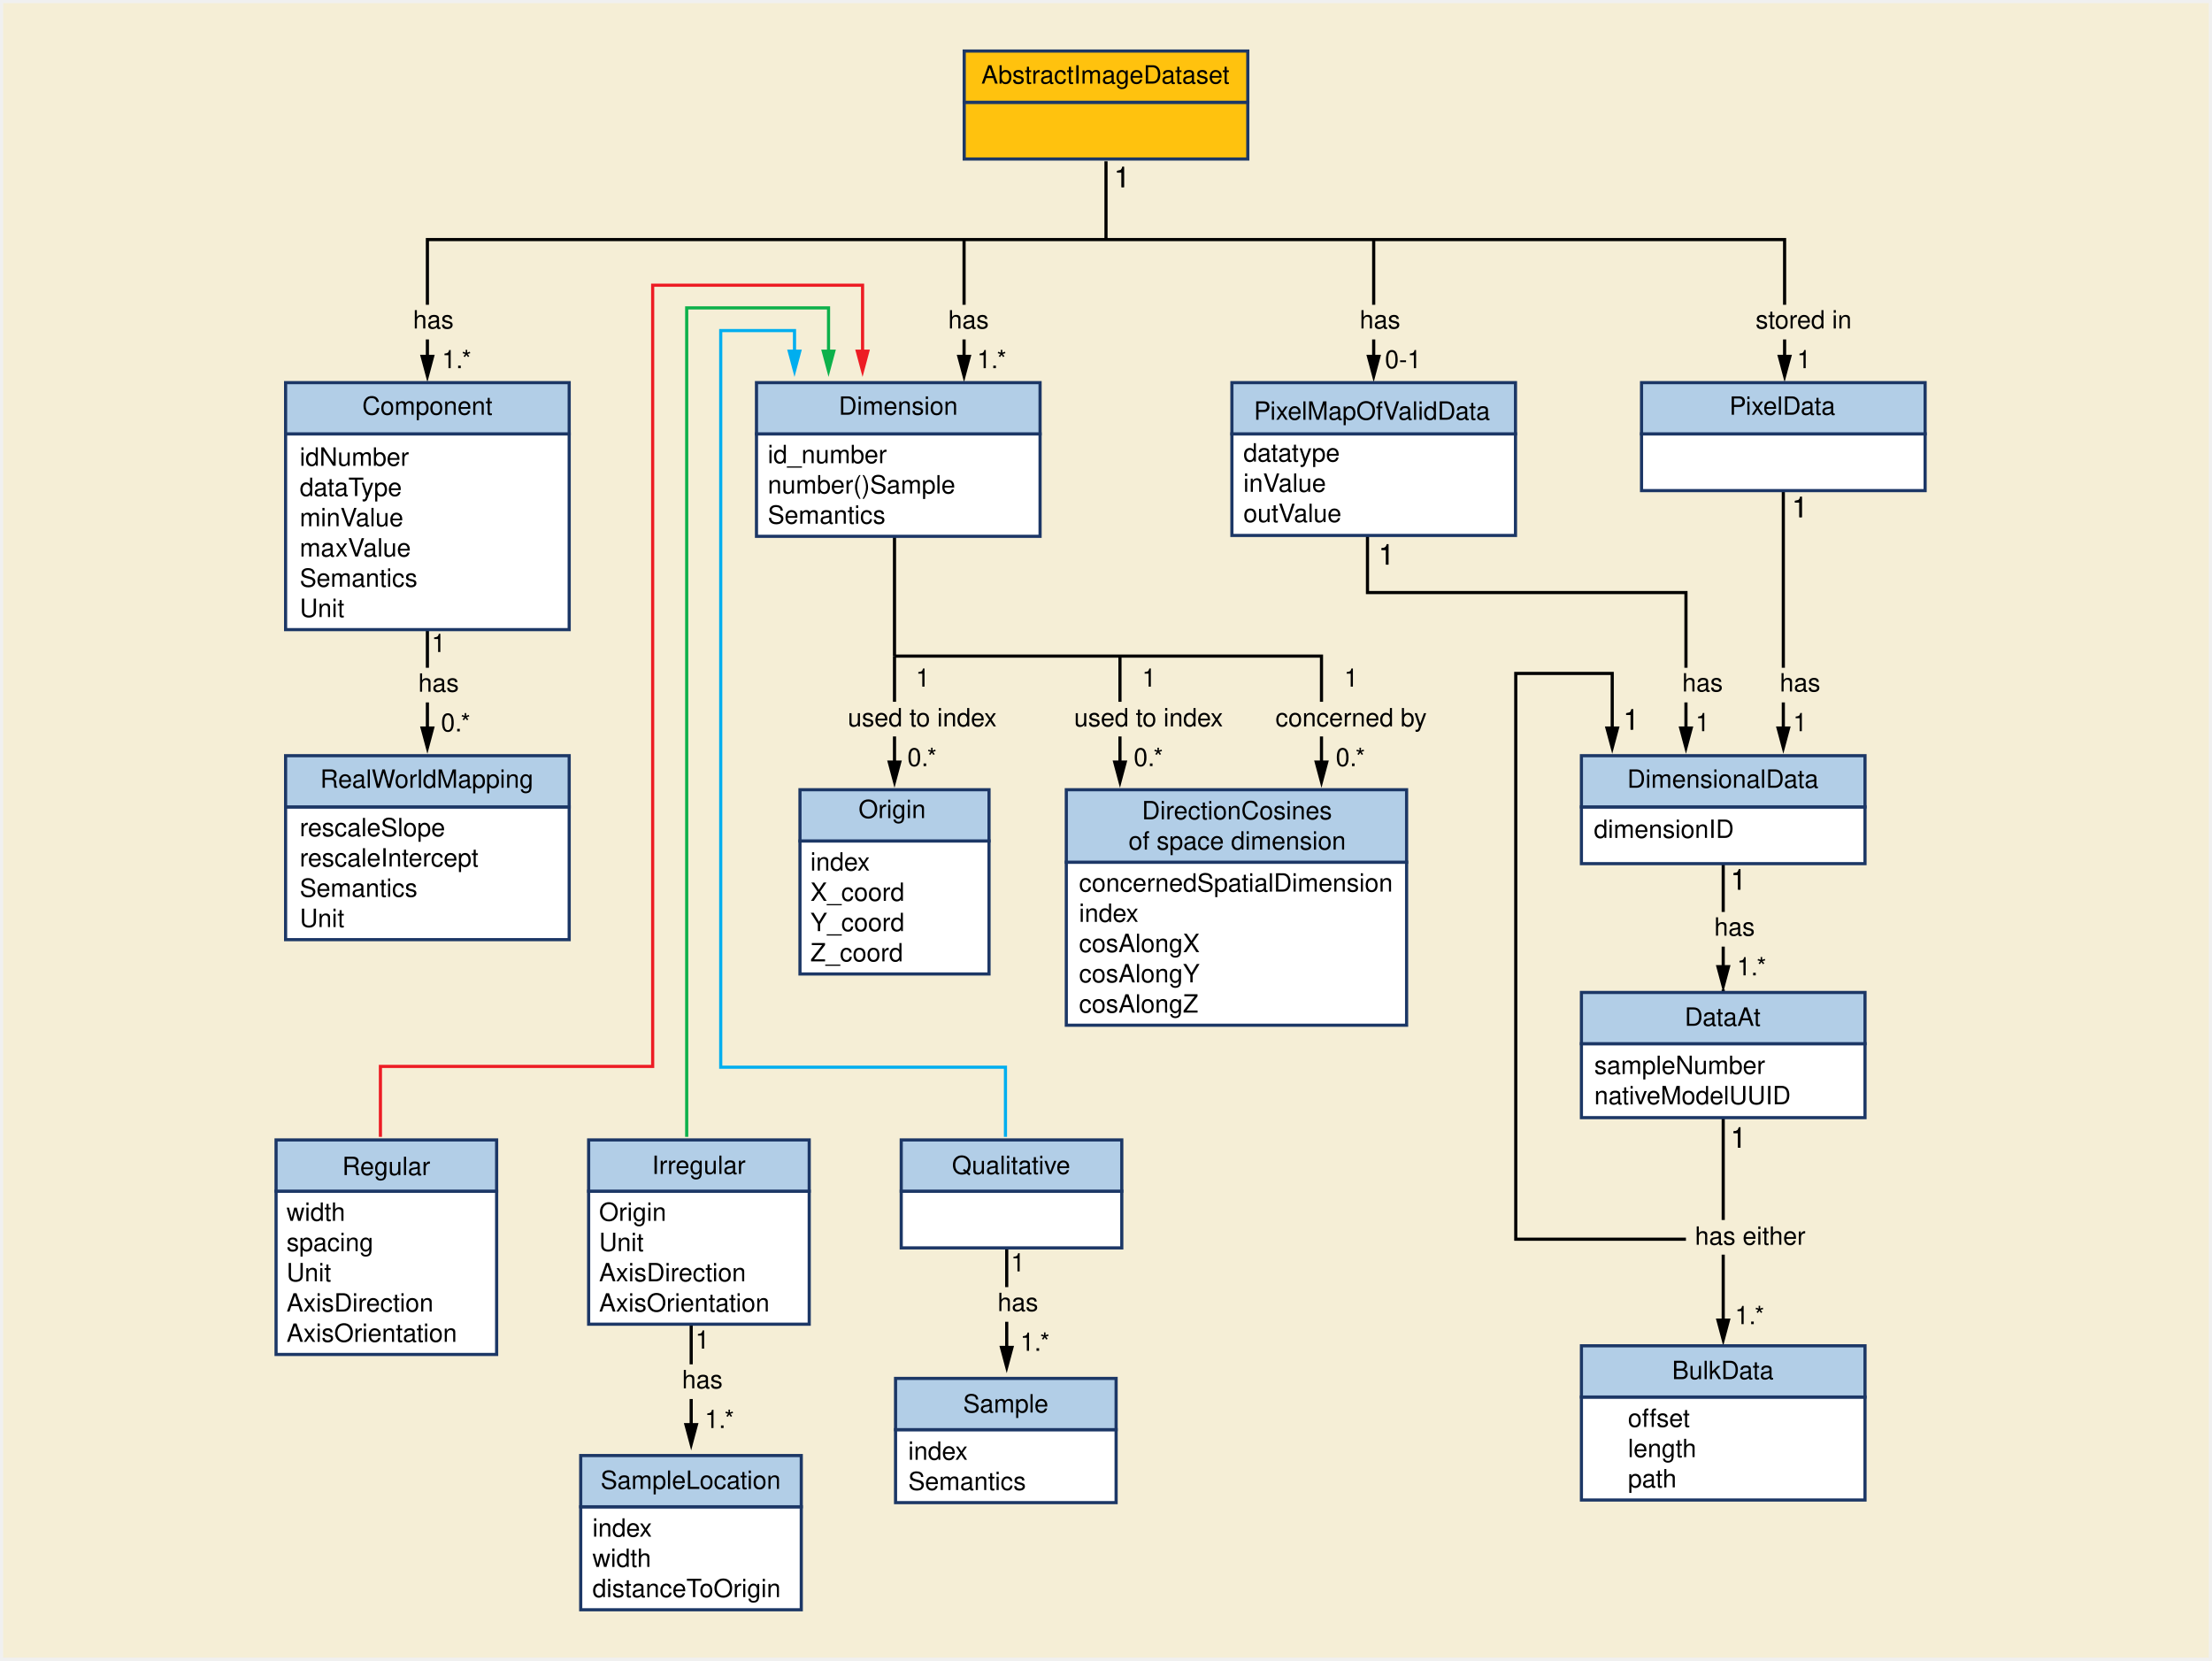
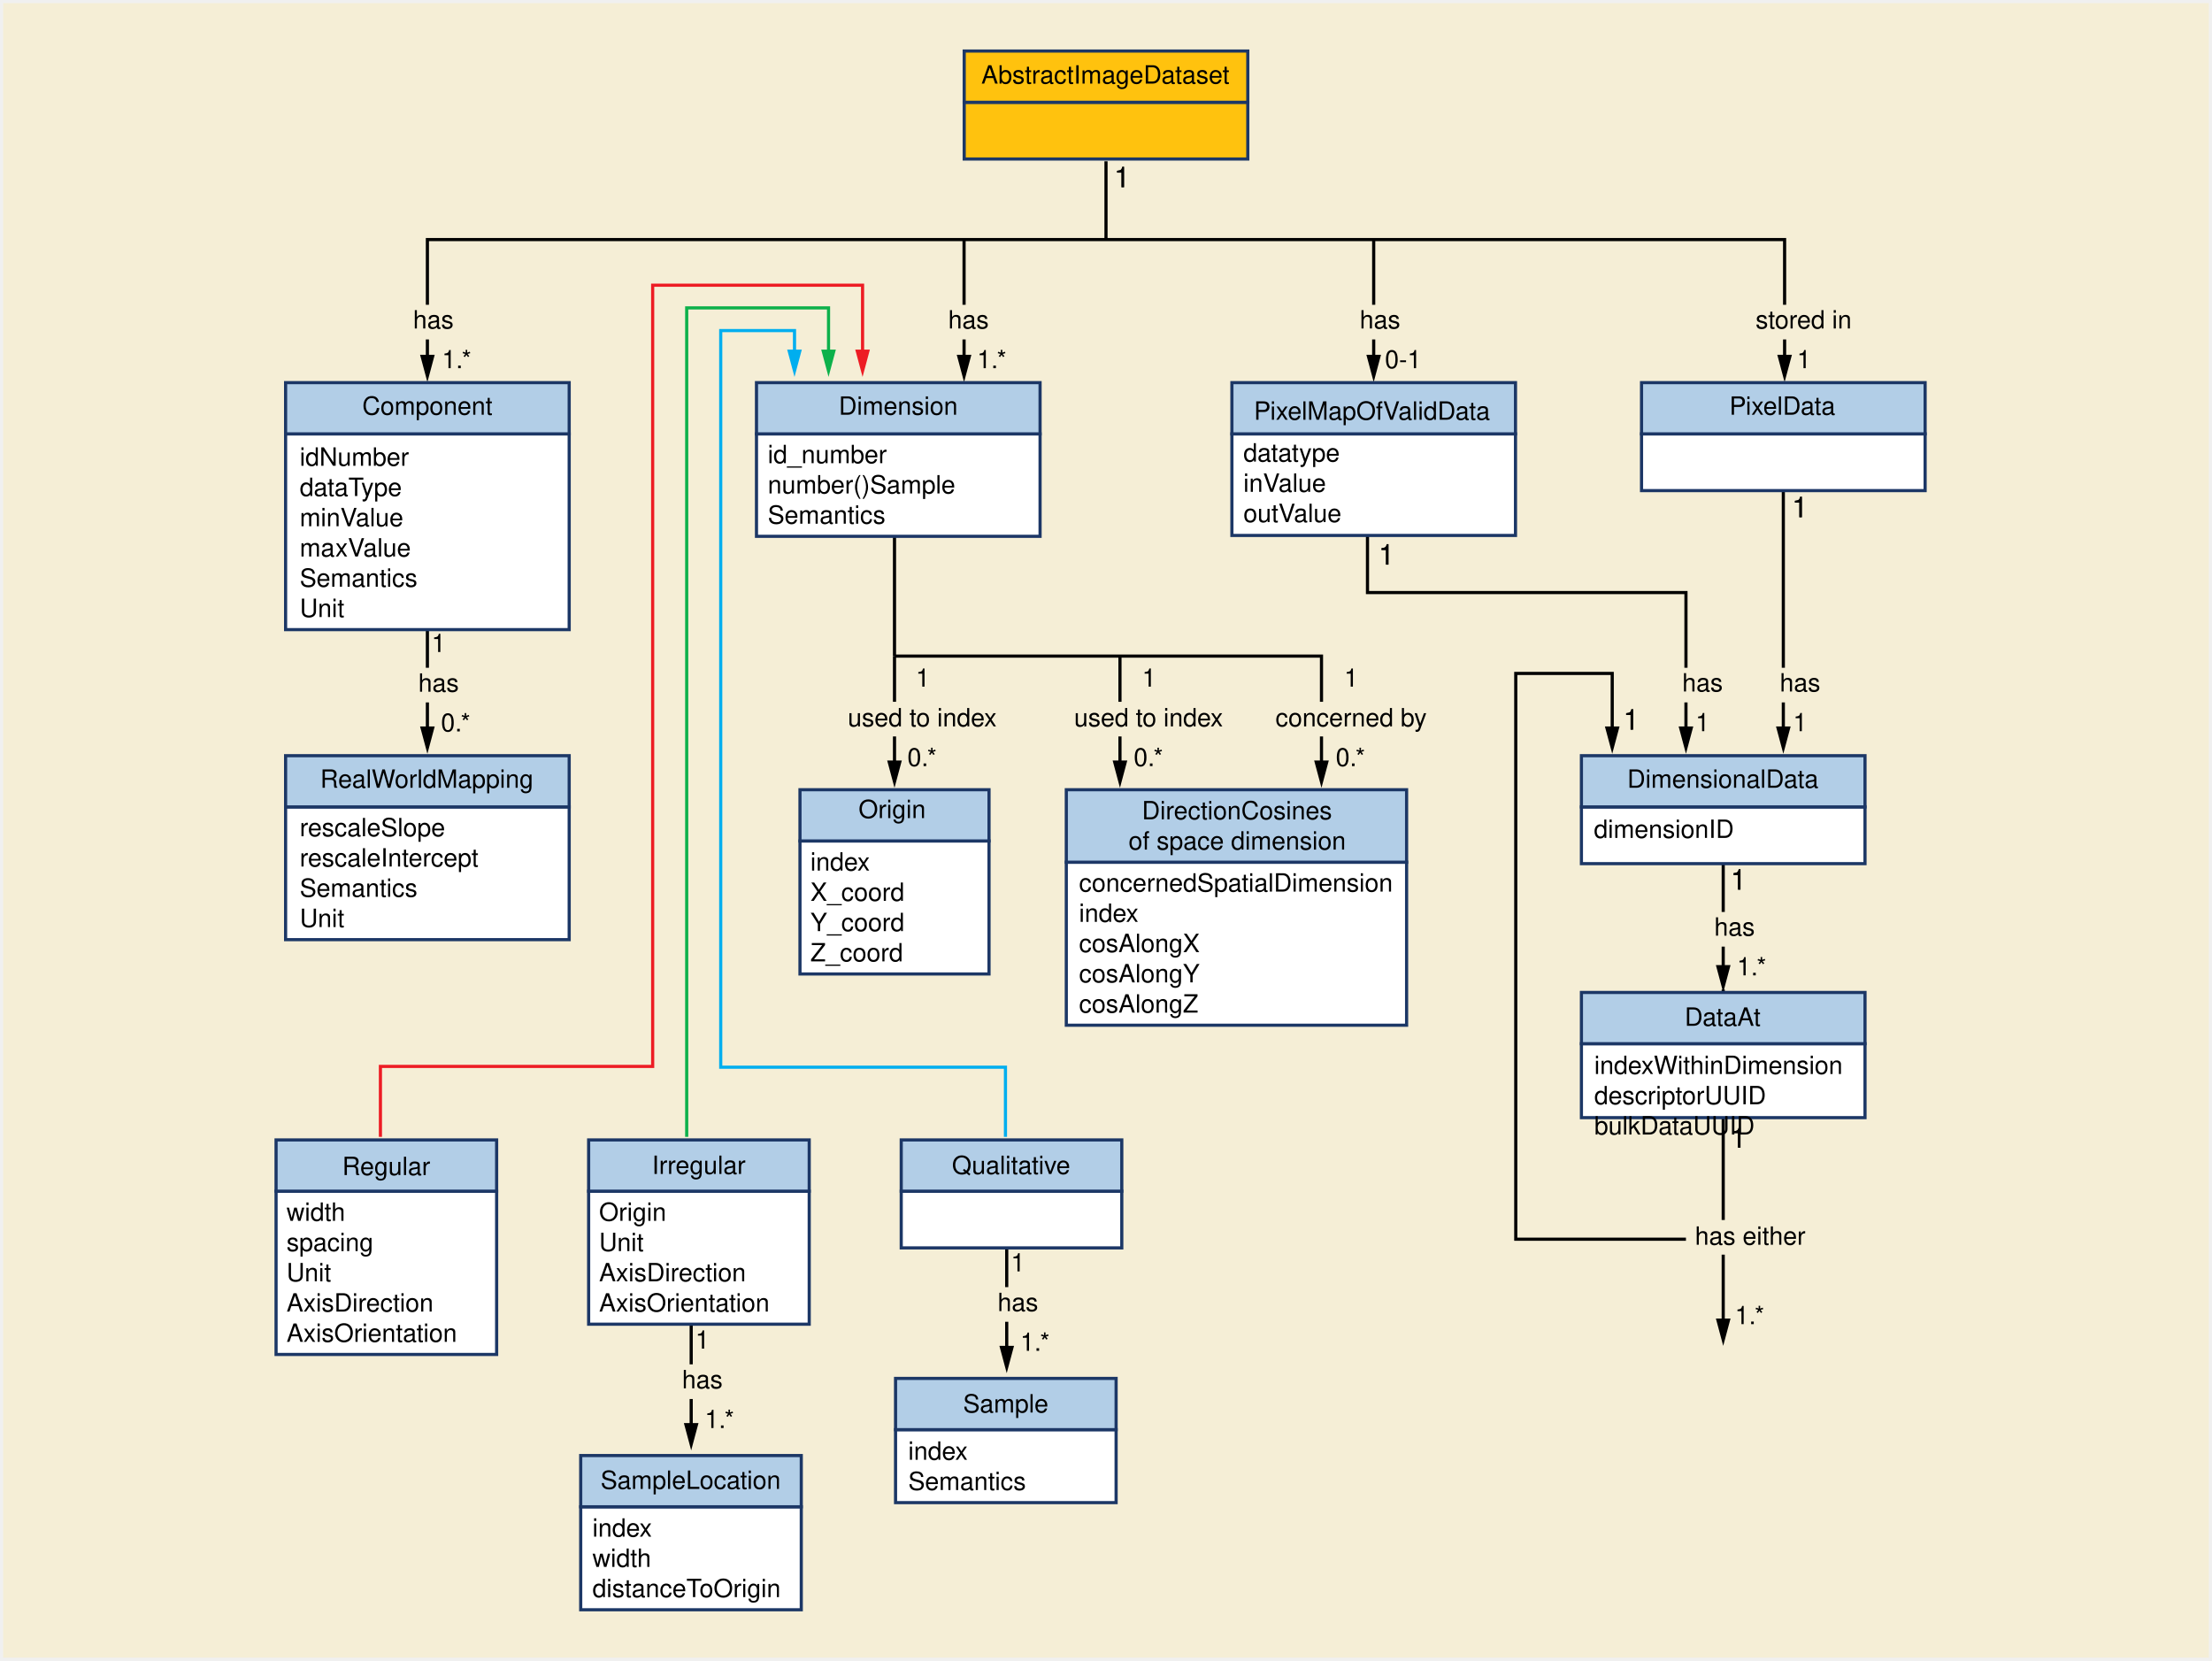
<svg xmlns="http://www.w3.org/2000/svg" version="1.1" id="Layer_1" x="0px" y="0px" width="702px" height="527px" viewBox="0 0 702 527" enable-background="new 0 0 702 527" xml:space="preserve">
  <defs>
    <style type="text/css">
	text {
	  font-family: Helvetica, Verdana, ArialUnicodeMS, san-serif
	}
	</style>
  </defs>
  <g>
   </g>
  <g>
    <rect x="1" y="1" fill="#F5EED6" width="700" height="525" />
    <g>
      <line fill="none" stroke="#000000" x1="351" y1="51.179" x2="351" y2="76.02" />
      <g>
        <g>
          <line fill="none" stroke="#000000" x1="135.637" y1="199.549" x2="135.637" y2="232.106" />
          <g>
            <polygon points="133.312,230.521 135.637,239.193 137.961,230.521      " />
          </g>
        </g>
      </g>
      <g>
        <g>
          <polyline fill="none" stroke="#000000" points="566.362,114.166 566.362,76.02 135.637,76.02 135.637,114.166     " />
          <g>
            <polygon points="568.687,112.58 566.362,121.253 564.038,112.58      " />
          </g>
          <g>
            <polygon points="133.312,112.58 135.637,121.253 137.961,112.58      " />
          </g>
        </g>
      </g>
      <g>
        <g>
          <line fill="none" stroke="#000000" x1="305.956" y1="76.02" x2="305.956" y2="114.164" />
          <g>
            <polygon points="303.632,112.578 305.956,121.251 308.28,112.578      " />
          </g>
        </g>
      </g>
      <g>
        <g>
          <line fill="none" stroke="#000000" x1="435.956" y1="76.02" x2="435.956" y2="114.164" />
          <g>
            <polygon points="433.632,112.578 435.956,121.251 438.28,112.578      " />
          </g>
        </g>
      </g>
      <g>
        <g>
          <line fill="none" stroke="#000000" x1="219.356" y1="420.587" x2="219.356" y2="453.144" />
          <g>
            <polygon points="217.032,451.559 219.356,460.231 221.68,451.559      " />
          </g>
        </g>
      </g>
      <g>
        <g>
          <line fill="none" stroke="#000000" x1="319.493" y1="396.084" x2="319.493" y2="428.641" />
          <g>
            <polygon points="317.168,427.056 319.493,435.729 321.817,427.056      " />
          </g>
        </g>
      </g>
      <g>
        <g>
          <line fill="none" stroke="#000000" x1="283.879" y1="208.19" x2="283.879" y2="242.905" />
          <g>
            <polygon points="281.555,241.319 283.879,249.992 286.203,241.319      " />
          </g>
        </g>
      </g>
      <line fill="none" stroke="#000000" x1="283.877" y1="170.028" x2="283.877" y2="208.19" />
      <g>
        <g>
          <line fill="none" stroke="#000000" x1="355.433" y1="208.19" x2="355.433" y2="242.905" />
          <g>
            <polygon points="353.108,241.319 355.433,249.992 357.757,241.319      " />
          </g>
        </g>
      </g>
      <g>
        <g>
          <polyline fill="none" stroke="#000000" points="283.879,208.19 419.387,208.19 419.387,242.905     " />
          <g>
            <polygon points="417.062,241.319 419.387,249.992 421.711,241.319      " />
          </g>
        </g>
      </g>
      <g>
        <g>
          <line fill="none" stroke="#000000" x1="565.956" y1="155.679" x2="565.956" y2="232.106" />
          <g>
            <polygon points="563.632,230.521 565.956,239.193 568.28,230.521      " />
          </g>
        </g>
      </g>
      <g>
        <g>
          <line fill="none" stroke="#000000" x1="546.88" y1="273.842" x2="546.88" y2="307.835" />
          <g>
            <polygon points="544.556,306.25 546.88,314.923 549.204,306.25      " />
          </g>
        </g>
      </g>
      <g>
        <g>
          <line fill="none" stroke="#000000" x1="546.88" y1="313.99" x2="546.88" y2="419.976" />
          <g>
            <polygon points="544.556,418.391 546.88,427.063 549.204,418.391      " />
          </g>
        </g>
      </g>
      <g>
        <g>
          <polyline fill="none" stroke="#000000" points="433.984,170.028 433.984,188.029 433.869,188.029 535.056,188.029       535.056,232.106     " />
          <g>
            <polygon points="532.731,230.521 535.056,239.193 537.38,230.521      " />
          </g>
        </g>
      </g>
      <g>
        <g>
          <polyline fill="none" stroke="#000000" points="546.88,393.22 481.044,393.22 481.044,213.69 511.656,213.69 511.656,232.106           " />
          <g>
            <polygon points="509.332,230.521 511.656,239.193 513.98,230.521      " />
          </g>
        </g>
      </g>
      <g>
        <g>
          <polyline fill="none" stroke="#00AEEF" points="319.092,360.74 319.092,338.64 228.731,338.64 228.731,104.899 252.144,104.899       252.144,112.514     " />
          <g>
            <polygon fill="#00AEEF" points="249.819,110.929 252.144,119.602 254.468,110.929      " />
          </g>
        </g>
      </g>
      <g>
        <g>
          <polyline fill="none" stroke="#ED1C24" points="120.729,360.74 120.729,338.39 207.131,338.39 207.131,90.499 273.744,90.499       273.744,112.514     " />
          <g>
            <polygon fill="#ED1C24" points="271.42,110.929 273.744,119.602 276.068,110.929      " />
          </g>
        </g>
      </g>
      <g>
        <g>
          <polyline fill="none" stroke="#0DB14B" points="217.931,360.74 217.931,97.699 262.944,97.699 262.944,112.514     " />
          <g>
            <polygon fill="#0DB14B" points="260.62,110.929 262.944,119.602 265.268,110.929      " />
          </g>
        </g>
      </g>
      <g>
        <rect x="306" y="32.457" fill="#FFC20E" stroke="#1C3766" width="90" height="18" />
        <rect x="306" y="16.196" fill="#FFC20E" stroke="#1C3766" width="90" height="16.261" />
        <rect x="311.421" y="20.798" fill="none" width="79.157" height="9.729" />
        <text transform="matrix(1 0 0 1 311.4253 26.5249)" font-size="8">AbstractImageDataset</text>
      </g>
      <g>
        <rect x="520.956" y="137.679" fill="#FFFFFF" stroke="#1C3766" width="90" height="18" />
        <rect x="520.956" y="121.418" fill="#B2CEE7" stroke="#1C3766" width="90" height="16.261" />
        <rect x="530.828" y="125.871" fill="none" width="70.252" height="8.883" />
        <text transform="matrix(1 0 0 1 548.8379 131.5991)" font-size="8">PixelData</text>
      </g>
      <g>
        <rect x="90.637" y="137.679" fill="#FFFFFF" stroke="#1C3766" width="90" height="62.112" />
        <rect x="90.637" y="121.418" fill="#B2CEE7" stroke="#1C3766" width="90" height="16.261" />
        <rect x="100.51" y="125.87" fill="none" width="70.253" height="8.883" />
        <text transform="matrix(1 0 0 1 114.9561 131.5952)" font-size="8">Component</text>
        <rect x="95.126" y="142.062" fill="none" width="37.348" height="57.728" />
        <text transform="matrix(1 0 0 1 95.125 147.7871)">
          <tspan x="0" y="0" font-size="8">idNumber</tspan>
          <tspan x="0" y="9.6" font-size="8">dataType</tspan>
          <tspan x="0" y="19.2" font-size="8">minValue</tspan>
          <tspan x="0" y="28.8" font-size="8">maxValue</tspan>
          <tspan x="0" y="38.4" font-size="8">Semantics</tspan>
          <tspan x="0" y="48" font-size="8">Unit</tspan>
        </text>
      </g>
      <g>
        <rect x="240.077" y="137.679" fill="#FFFFFF" stroke="#1C3766" width="90" height="32.504" />
        <rect x="240.077" y="121.418" fill="#B2CEE7" stroke="#1C3766" width="90" height="16.261" />
        <rect x="249.95" y="125.871" fill="none" width="70.254" height="8.883" />
        <text transform="matrix(1 0 0 1 266.1792 131.5991)" font-size="8">Dimension</text>
        <rect x="243.657" y="141.252" fill="none" width="59.578" height="28.929" />
        <text transform="matrix(1 0 0 1 243.6548 146.9785)">
          <tspan x="0" y="0" font-size="8">id_number</tspan>
          <tspan x="0" y="9.6" font-size="8">number()Sample</tspan>
          <tspan x="0" y="19.2" font-size="8">Semantics</tspan>
        </text>
      </g>
      <g>
        <rect x="390.956" y="137.679" fill="#FFFFFF" stroke="#1C3766" width="90" height="32.228" />
        <rect x="390.956" y="121.418" fill="#B2CEE7" stroke="#1C3766" width="90" height="16.261" />
        <rect x="397.938" y="127.461" fill="none" width="76.035" height="9.729" />
        <text transform="matrix(1 0 0 1 397.9385 133.186)" font-size="8">PixelMapOfValidData</text>
        <rect x="394.604" y="140.734" fill="none" width="59.578" height="28.929" />
        <text transform="matrix(1 0 0 1 394.6055 146.4609)">
          <tspan x="0" y="0" font-size="8">datatype</tspan>
          <tspan x="0" y="9.6" font-size="8">inValue</tspan>
          <tspan x="0" y="19.2" font-size="8">outValue</tspan>
        </text>
      </g>
      <g>
        <rect x="501.88" y="331.183" fill="#FFFFFF" stroke="#1C3766" width="90" height="23.463" />
        <rect x="501.88" y="314.923" fill="#B2CEE7" stroke="#1C3766" width="90" height="16.26" />
        <rect x="518.193" y="319.776" fill="none" width="57.371" height="9.729" />
        <text transform="matrix(1 0 0 1 534.6455 325.498)" font-size="8">DataAt</text>
        <rect x="505.963" y="335.075" fill="none" width="62.691" height="19.328" />
        <text transform="matrix(1 0 0 1 505.959 340.7969)">
-           <tspan x="0" y="0" font-size="8">sampleNumber</tspan>
-           <tspan x="0" y="9.6" font-size="8">nativeModelUUID</tspan>
+           <tspan x="0" y="0" font-size="8">indexWithinDimension</tspan>
+           <tspan x="0" y="9.6" font-size="8">descriptorUUID</tspan>
+           <tspan x="0" y="19.2" font-size="8">bulkDataUUID</tspan>
        </text>
      </g>
      <g>
        <rect x="90.637" y="256.05" fill="#FFFFFF" stroke="#1C3766" width="90" height="42.113" />
        <rect x="90.637" y="239.792" fill="#B2CEE7" stroke="#1C3766" width="90" height="16.258" />
        <rect x="100.51" y="244.245" fill="none" width="70.253" height="8.881" />
        <text transform="matrix(1 0 0 1 101.6201 249.9692)" font-size="8">RealWorldMapping</text>
        <rect x="95.126" y="259.632" fill="none" width="56.918" height="38.527" />
        <text transform="matrix(1 0 0 1 95.125 265.3613)">
          <tspan x="0" y="0" font-size="8">rescaleSlope</tspan>
          <tspan x="0" y="9.6" font-size="8">rescaleIntercept</tspan>
          <tspan x="0" y="19.2" font-size="8">Semantics</tspan>
          <tspan x="0" y="28.8" font-size="8">Unit</tspan>
        </text>
      </g>
      <g>
        <rect x="253.881" y="266.849" fill="#FFFFFF" stroke="#1C3766" width="59.996" height="42.209" />
        <rect x="253.881" y="250.591" fill="#B2CEE7" stroke="#1C3766" width="59.996" height="16.258" />
        <rect x="260.681" y="253.856" fill="none" width="44.892" height="9.727" />
        <text transform="matrix(1 0 0 1 272.4585 259.5811)" font-size="8">Origin</text>
        <rect x="257.187" y="270.53" fill="none" width="54.251" height="38.527" />
        <text transform="matrix(1 0 0 1 257.186 276.2588)">
          <tspan x="0" y="0" font-size="8">index</tspan>
          <tspan x="0" y="9.6" font-size="8">X_coord</tspan>
          <tspan x="0" y="19.2" font-size="8">Y_coord</tspan>
          <tspan x="0" y="28.8" font-size="8">Z_coord</tspan>
        </text>
      </g>
      <g>
        <rect x="501.877" y="256.05" fill="#FFFFFF" stroke="#1C3766" width="90" height="18" />
        <rect x="501.877" y="239.792" fill="#B2CEE7" stroke="#1C3766" width="90" height="16.258" />
        <rect x="511.75" y="244.245" fill="none" width="70.254" height="8.881" />
        <text transform="matrix(1 0 0 1 516.416 249.9727)" font-size="8">DimensionalData</text>
        <rect x="505.838" y="260.157" fill="none" width="44.465" height="9.729" />
        <text transform="matrix(1 0 0 1 505.8359 265.8848)" font-size="8">dimensionID</text>
      </g>
      <g>
        <rect x="338.403" y="273.589" fill="#FFFFFF" stroke="#1C3766" width="107.995" height="51.729" />
        <rect x="338.403" y="250.591" fill="#B2CEE7" stroke="#1C3766" width="107.995" height="22.998" />
        <rect x="358.151" y="254.259" fill="none" width="68.923" height="19.326" />
        <text transform="matrix(1 0 0 1 362.3867 259.9878)">
          <tspan x="0" y="0" font-size="8">DirectionCosines</tspan>
          <tspan x="-4.23" y="9.6" font-size="8">of space dimension</tspan>
        </text>
        <rect x="342.43" y="277.188" fill="none" width="99.607" height="48.129" />
        <text transform="matrix(1 0 0 1 342.4346 282.916)">
          <tspan x="0" y="0" font-size="8">concernedSpatialDimension</tspan>
          <tspan x="0" y="9.6" font-size="8">index</tspan>
          <tspan x="0" y="19.2" font-size="8">cosAlongX</tspan>
          <tspan x="0" y="28.8" font-size="8">cosAlongY</tspan>
          <tspan x="0" y="38.4" font-size="8">cosAlongZ</tspan>
        </text>
      </g>
      <g>
        <rect x="184.293" y="478.128" fill="#FFFFFF" stroke="#1C3766" width="70" height="32.676" />
        <rect x="184.293" y="461.868" fill="#B2CEE7" stroke="#1C3766" width="70" height="16.26" />
        <rect x="190.607" y="466.723" fill="none" width="57.371" height="9.729" />
        <text transform="matrix(1 0 0 1 190.6045 472.4473)" font-size="8">SampleLocation</text>
        <rect x="188.021" y="481.873" fill="none" width="60.473" height="28.93" />
        <text transform="matrix(1 0 0 1 188.0186 487.5977)">
          <tspan x="0" y="0" font-size="8">index</tspan>
          <tspan x="0" y="9.6" font-size="8">width</tspan>
          <tspan x="0" y="19.2" font-size="8">distanceToOrigin</tspan>
        </text>
      </g>
      <g>
        <rect x="284.212" y="453.653" fill="#FFFFFF" stroke="#1C3766" width="69.995" height="23.154" />
        <rect x="284.212" y="437.392" fill="#B2CEE7" stroke="#1C3766" width="69.995" height="16.262" />
        <rect x="288.239" y="457.479" fill="none" width="37.349" height="19.328" />
        <text transform="matrix(1 0 0 1 288.2368 463.2012)">
          <tspan x="0" y="0" font-size="8">index</tspan>
          <tspan x="0" y="9.6" font-size="8">Semantics</tspan>
        </text>
        <rect x="305.65" y="442.483" fill="none" width="27.129" height="9.729" />
        <text transform="matrix(1 0 0 1 305.6494 448.2051)" font-size="8">Sample</text>
      </g>
      <g>
        <rect x="186.812" y="377.979" fill="#FFFFFF" stroke="#1C3766" width="70" height="42.209" />
        <rect x="186.812" y="361.718" fill="#B2CEE7" stroke="#1C3766" width="70" height="16.262" />
        <rect x="190.118" y="381.659" fill="none" width="54.254" height="38.529" />
        <text transform="matrix(1 0 0 1 190.1167 387.3877)">
          <tspan x="0" y="0" font-size="8">Origin</tspan>
          <tspan x="0" y="9.6" font-size="8">Unit</tspan>
          <tspan x="0" y="19.2" font-size="8">AxisDirection</tspan>
          <tspan x="0" y="28.8" font-size="8">AxisOrientation</tspan>
        </text>
        <rect x="206.865" y="366.782" fill="none" width="29.895" height="9.729" />
        <text transform="matrix(1 0 0 1 206.9165 372.5117)" font-size="8">Irregular</text>
      </g>
      <g>
        <rect x="87.612" y="377.979" fill="#FFFFFF" stroke="#1C3766" width="70" height="51.809" />
        <rect x="87.612" y="361.718" fill="#B2CEE7" stroke="#1C3766" width="70" height="16.262" />
        <rect x="90.935" y="381.655" fill="none" width="54.254" height="48.129" />
        <text transform="matrix(1 0 0 1 90.9326 387.3867)">
          <tspan x="0" y="0" font-size="8">width</tspan>
          <tspan x="0" y="9.6" font-size="8">spacing</tspan>
          <tspan x="0" y="19.2" font-size="8">Unit</tspan>
          <tspan x="0" y="28.8" font-size="8">AxisDirection</tspan>
          <tspan x="0" y="38.4" font-size="8">AxisOrientation</tspan>
        </text>
        <rect x="108.552" y="367.142" fill="none" width="28.121" height="9.729" />
        <text transform="matrix(1 0 0 1 108.6035 372.8711)" font-size="8">Regular</text>
      </g>
      <g>
        <rect x="286.012" y="377.979" fill="#FFFFFF" stroke="#1C3766" width="69.998" height="17.998" />
        <rect x="286.012" y="361.718" fill="#B2CEE7" stroke="#1C3766" width="69.998" height="16.262" />
        <rect x="302.113" y="366.81" fill="none" width="37.8" height="9.729" />
        <text transform="matrix(1 0 0 1 302.1128 372.5371)" font-size="8">Qualitative</text>
-       </g>
-       <g>
-         <rect x="501.881" y="443.302" fill="#FFFFFF" stroke="#1C3766" width="89.998" height="32.676" />
-         <rect x="501.881" y="427.042" fill="#B2CEE7" stroke="#1C3766" width="89.998" height="16.26" />
-         <rect x="518.193" y="431.896" fill="none" width="57.371" height="9.729" />
-         <text transform="matrix(1 0 0 1 530.6436 437.6191)" font-size="8">BulkData</text>
-         <rect x="516.643" y="447.048" fill="none" width="60.473" height="28.928" />
-         <text transform="matrix(1 0 0 1 516.6387 452.7734)">
-           <tspan x="0" y="0" font-size="8">offset</tspan>
-           <tspan x="0" y="9.6" font-size="8">length</tspan>
-           <tspan x="0" y="19.199" font-size="8">path</tspan>
-         </text>
      </g>
      <g>
        <rect x="127.242" y="211.892" fill="#F5EED6" width="20" height="10.997" />
        <rect x="210.961" y="432.929" fill="#F5EED6" width="20" height="10.998" />
        <rect x="311.098" y="408.426" fill="#F5EED6" width="20" height="10.998" />
        <rect x="561.852" y="211.892" fill="#F5EED6" width="20" height="10.997" />
        <rect x="530.89" y="211.892" fill="#F5EED6" width="20" height="10.997" />
        <rect x="266.953" y="222.69" fill="#F5EED6" width="52" height="10.997" />
        <rect x="338.812" y="222.69" fill="#F5EED6" width="52.004" height="10.997" />
        <rect x="402.991" y="222.69" fill="#F5EED6" width="52" height="10.997" />
        <rect x="127.218" y="96.714" fill="#F5EED6" width="20" height="10.997" />
        <rect x="297.049" y="96.714" fill="#F5EED6" width="20" height="10.997" />
        <rect x="427.048" y="96.714" fill="#F5EED6" width="20" height="10.997" />
        <rect x="555.327" y="96.714" fill="#F5EED6" width="35.37" height="10.997" />
        <rect x="540.483" y="289.378" fill="#F5EED6" width="20" height="10.998" />
        <rect x="535.056" y="387.12" fill="#F5EED6" width="40.51" height="10.998" />
      </g>
      <g>
        <g>
          <g opacity="0.8">
            <rect x="353.594" y="52.977" fill="none" width="16.896" height="8.574" />
            <text transform="matrix(1 0 0 1 353.5918 59.418)" font-size="9">1</text>
          </g>
          <rect x="353.594" y="52.977" fill="none" width="16.896" height="8.574" />
          <text transform="matrix(1 0 0 1 353.5918 59.418)" font-size="9">1</text>
        </g>
        <g>
          <g opacity="0.8">
            <rect x="515.162" y="225.094" fill="none" width="6.561" height="8.574" />
            <text transform="matrix(1 0 0 1 515.1582 231.5347)" font-size="9">1</text>
          </g>
          <rect x="515.162" y="225.094" fill="none" width="6.561" height="8.574" />
          <text transform="matrix(1 0 0 1 515.1582 231.5347)" font-size="9">1</text>
        </g>
        <g>
          <g opacity="0.8">
            <rect x="568.717" y="157.69" fill="none" width="16.895" height="8.574" />
            <text transform="matrix(1 0 0 1 568.7129 164.1309)" font-size="9">1</text>
          </g>
          <rect x="568.717" y="157.69" fill="none" width="16.895" height="8.574" />
          <text transform="matrix(1 0 0 1 568.7129 164.1309)" font-size="9">1</text>
        </g>
        <g>
          <g opacity="0.8">
            <rect x="437.52" y="172.726" fill="none" width="16.895" height="8.574" />
            <text transform="matrix(1 0 0 1 437.5156 179.1665)" font-size="9">1</text>
          </g>
          <rect x="437.52" y="172.726" fill="none" width="16.895" height="8.574" />
          <text transform="matrix(1 0 0 1 437.5156 179.1665)" font-size="9">1</text>
        </g>
        <rect x="128.656" y="201.167" fill="none" width="21.064" height="35.33" />
        <text transform="matrix(1 0 0 1 136.9653 206.8936)">
          <tspan x="0" y="0" font-size="8">1</tspan>
          <tspan x="-4.225" y="12.6" font-size="8">has</tspan>
          <tspan x="2.972" y="25.2" font-size="8">0.*</tspan>
        </text>
        <rect x="212.375" y="422.206" fill="none" width="21.064" height="35.329" />
        <text transform="matrix(1 0 0 1 220.6821 427.9326)">
          <tspan x="0" y="0" font-size="8">1</tspan>
          <tspan x="-4.225" y="12.601" font-size="8">has</tspan>
          <tspan x="2.972" y="25.2" font-size="8">1.*</tspan>
        </text>
        <rect x="312.512" y="397.703" fill="none" width="21.064" height="35.329" />
        <text transform="matrix(1 0 0 1 320.8193 403.4297)">
          <tspan x="0" y="0" font-size="8">1</tspan>
          <tspan x="-4.225" y="12.601" font-size="8">has</tspan>
          <tspan x="2.972" y="25.2" font-size="8">1.*</tspan>
        </text>
        <rect x="560.748" y="213.69" fill="none" width="21.064" height="22.807" />
        <text transform="matrix(1 0 0 1 564.8242 219.4155)">
          <tspan x="0" y="0" font-size="8">has</tspan>
          <tspan x="4.225" y="12.6" font-size="8">1</tspan>
        </text>
        <rect x="529.785" y="213.69" fill="none" width="21.064" height="22.807" />
        <text transform="matrix(1 0 0 1 533.8652 219.4155)">
          <tspan x="0" y="0" font-size="8">has</tspan>
          <tspan x="4.225" y="12.6" font-size="8">1</tspan>
        </text>
        <rect x="125.032" y="98.513" fill="none" width="25" height="23.064" />
        <text transform="matrix(1 0 0 1 131.0835 104.2373)">
          <tspan x="0" y="0" font-size="8">has</tspan>
          <tspan x="9.164" y="12.6" font-size="8">1.*</tspan>
        </text>
        <rect x="294.863" y="98.513" fill="none" width="25" height="23.064" />
        <text transform="matrix(1 0 0 1 300.9141 104.2373)">
          <tspan x="0" y="0" font-size="8">has</tspan>
          <tspan x="9.164" y="12.6" font-size="8">1.*</tspan>
        </text>
        <rect x="424.861" y="98.513" fill="none" width="26.213" height="23.064" />
        <text transform="matrix(1 0 0 1 431.5156 104.2373)">
          <tspan x="0" y="0" font-size="8">has</tspan>
          <tspan x="7.993" y="12.6" font-size="8">0-1</tspan>
        </text>
        <rect x="557.17" y="98.513" fill="none" width="30.684" height="22.329" />
        <text transform="matrix(1 0 0 1 557.1582 104.2378)">
          <tspan x="0" y="0" font-size="8">stored in</tspan>
          <tspan x="13.117" y="12.6" font-size="8">1</tspan>
        </text>
        <rect x="269.052" y="212.166" fill="none" width="47.59" height="34.929" />
        <text transform="matrix(1 0 0 1 290.6221 217.8906)">
          <tspan x="0" y="0" font-size="8">1</tspan>
          <tspan x="-21.57" y="12.6" font-size="8">used to index</tspan>
          <tspan x="-2.668" y="25.2" font-size="8">0.*</tspan>
        </text>
        <rect x="340.875" y="212.166" fill="none" width="47.597" height="34.929" />
        <text transform="matrix(1 0 0 1 362.4492 217.8901)">
          <tspan x="0" y="0" font-size="8">1</tspan>
          <tspan x="-21.571" y="12.6" font-size="8">used to index</tspan>
          <tspan x="-2.668" y="25.2" font-size="8">0.*</tspan>
        </text>
        <rect x="404.785" y="212.166" fill="none" width="48.031" height="34.929" />
        <text transform="matrix(1 0 0 1 426.5762 217.8901)">
          <tspan x="0" y="0" font-size="8">1</tspan>
          <tspan x="-21.791" y="12.6" font-size="8">concerned by</tspan>
          <tspan x="-2.668" y="25.2" font-size="8">0.*</tspan>
        </text>
        <g>
          <g opacity="0.8">
            <rect x="549.23" y="275.854" fill="none" width="16.895" height="8.574" />
            <text transform="matrix(1 0 0 1 549.2285 282.293)" font-size="9">1</text>
          </g>
          <rect x="549.23" y="275.854" fill="none" width="16.895" height="8.574" />
          <text transform="matrix(1 0 0 1 549.2285 282.293)" font-size="9">1</text>
        </g>
        <rect x="539.945" y="291.177" fill="none" width="21.064" height="22.807" />
        <text transform="matrix(1 0 0 1 544.0273 296.8984)">
          <tspan x="0" y="0" font-size="8">has</tspan>
          <tspan x="7.195" y="12.6" font-size="8">1.*</tspan>
        </text>
        <g>
          <g opacity="0.8">
            <rect x="549.23" y="357.76" fill="none" width="16.895" height="8.574" />
            <text transform="matrix(1 0 0 1 549.2295 364.1992)" font-size="9">1</text>
          </g>
          <rect x="549.23" y="357.76" fill="none" width="16.895" height="8.574" />
          <text transform="matrix(1 0 0 1 549.2295 364.1992)" font-size="9">1</text>
        </g>
        <rect x="537.859" y="389.245" fill="none" width="35.238" height="35.479" />
        <text transform="matrix(1 0 0 1 537.9121 394.9707)">
          <tspan x="0" y="0" font-size="8">has either</tspan>
          <tspan x="12.674" y="25.201" font-size="8">1.*</tspan>
        </text>
      </g>
    </g>
  </g>
</svg>
